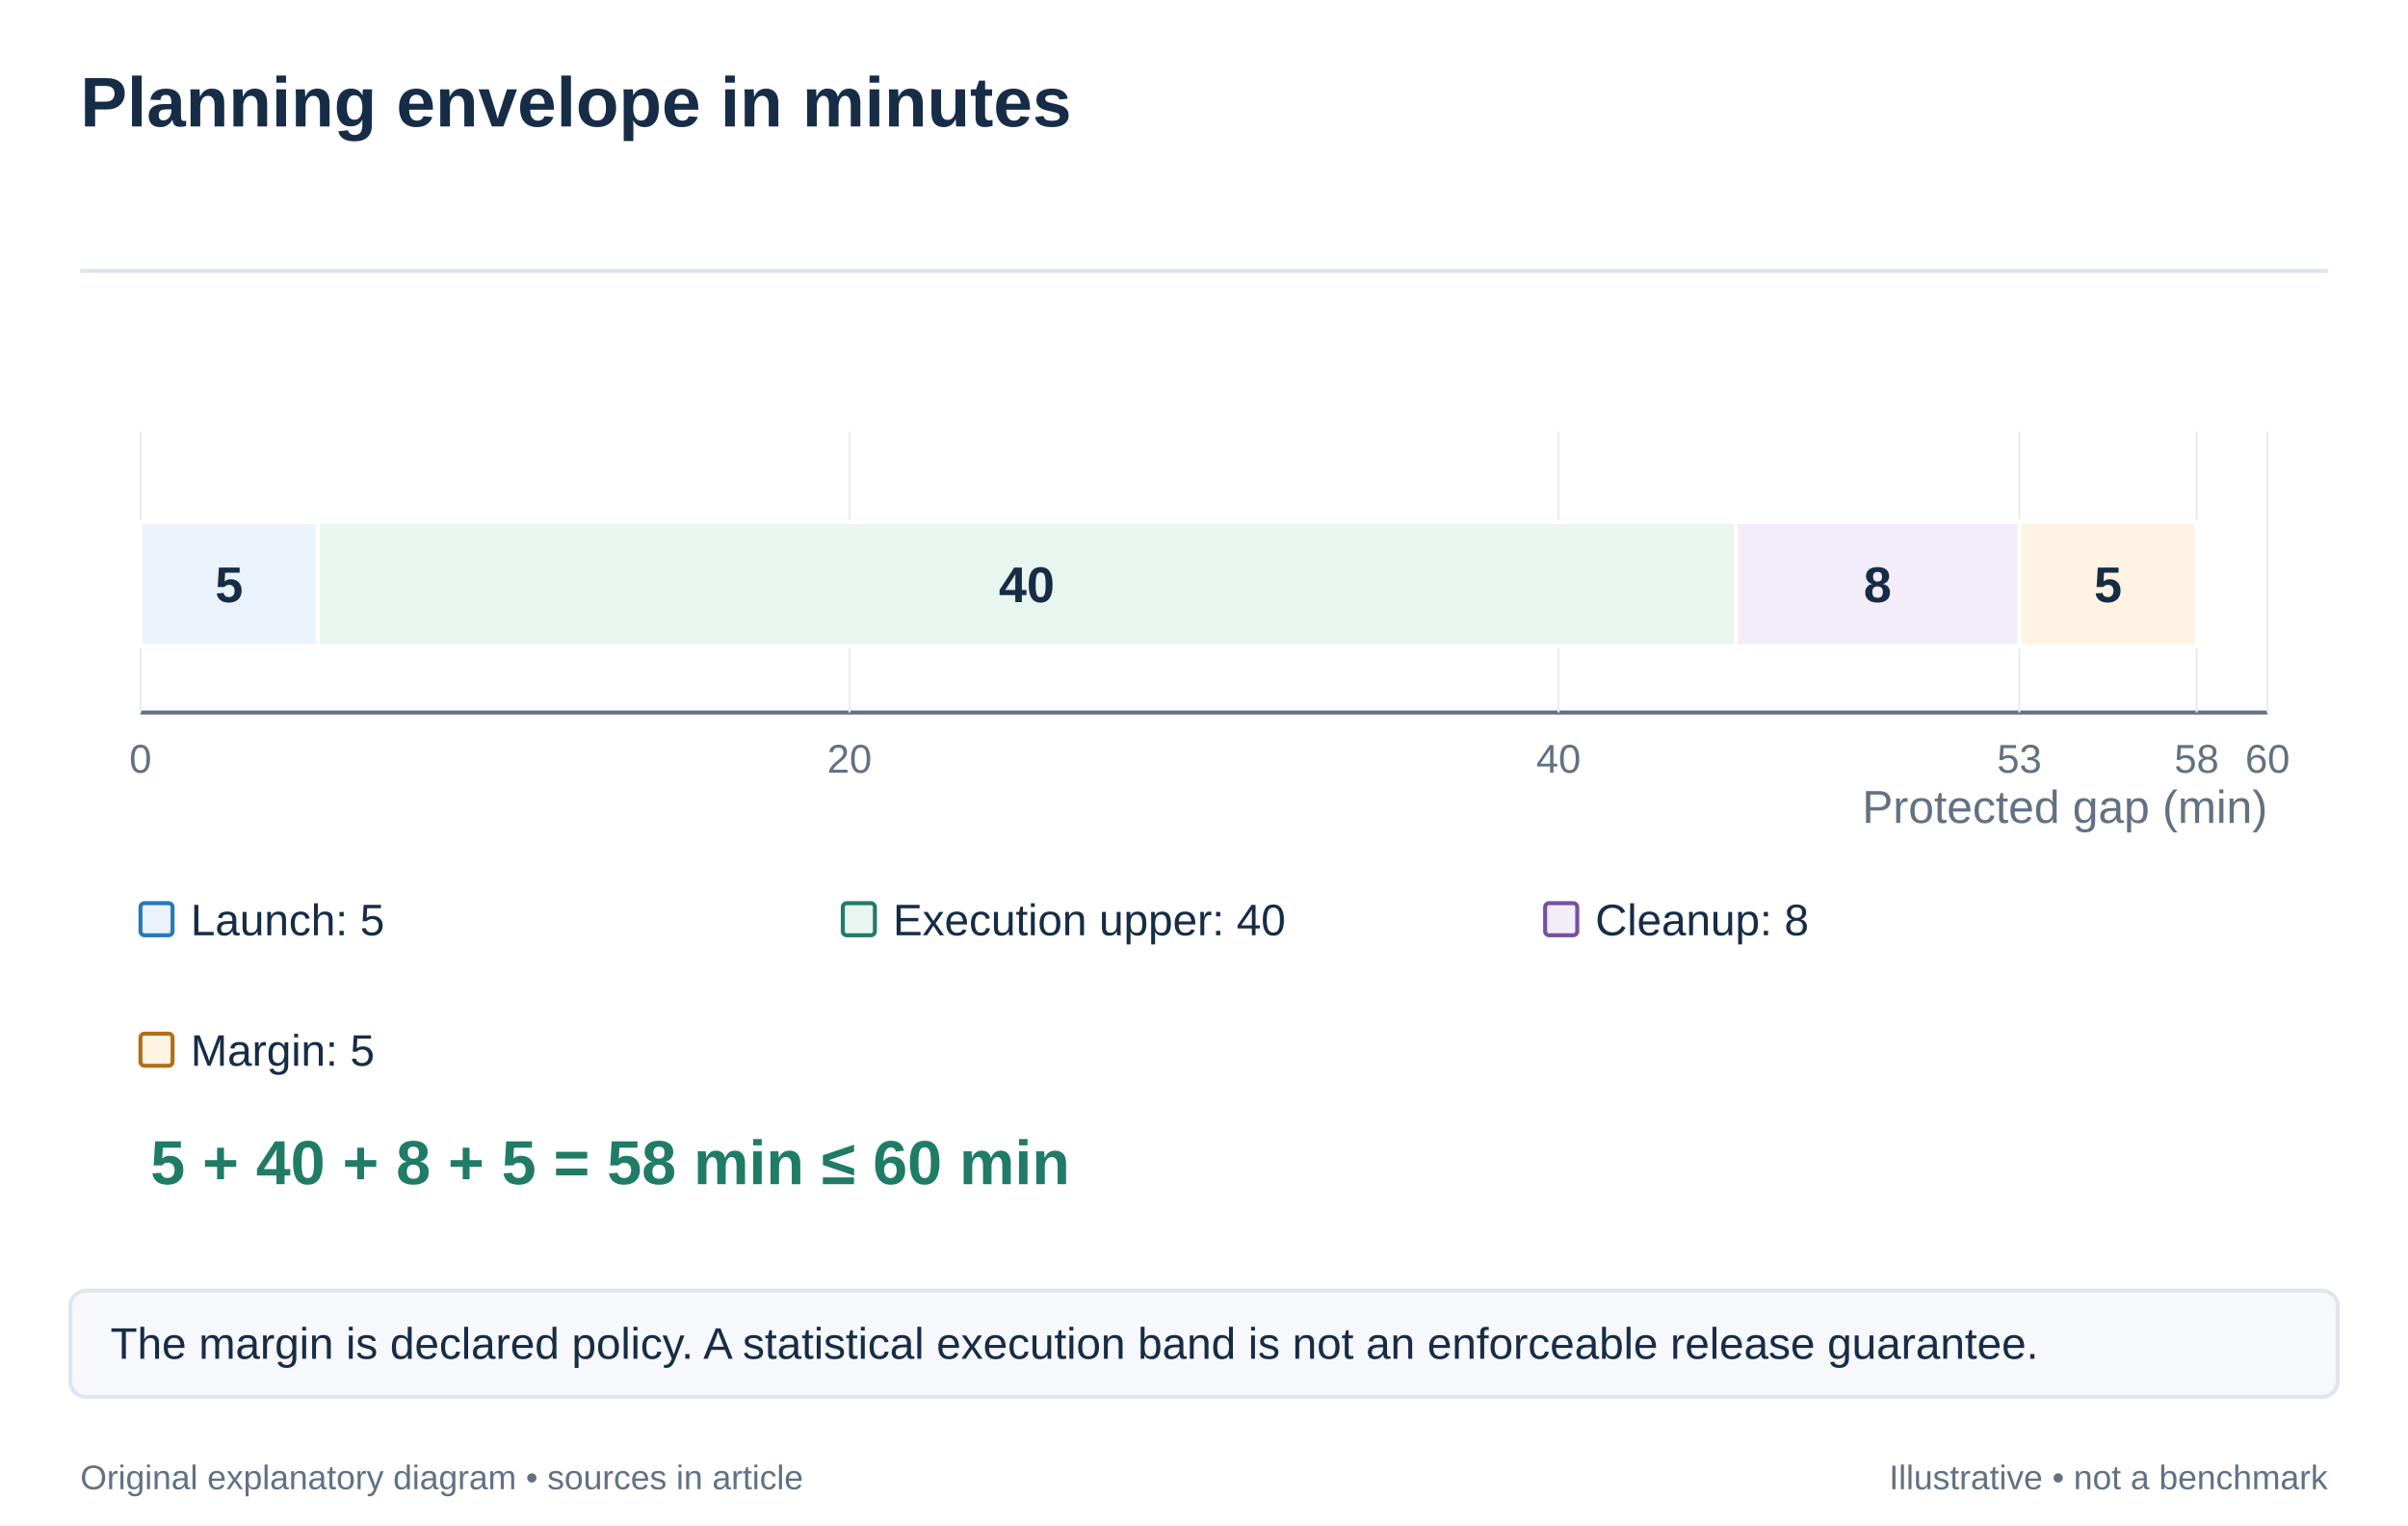
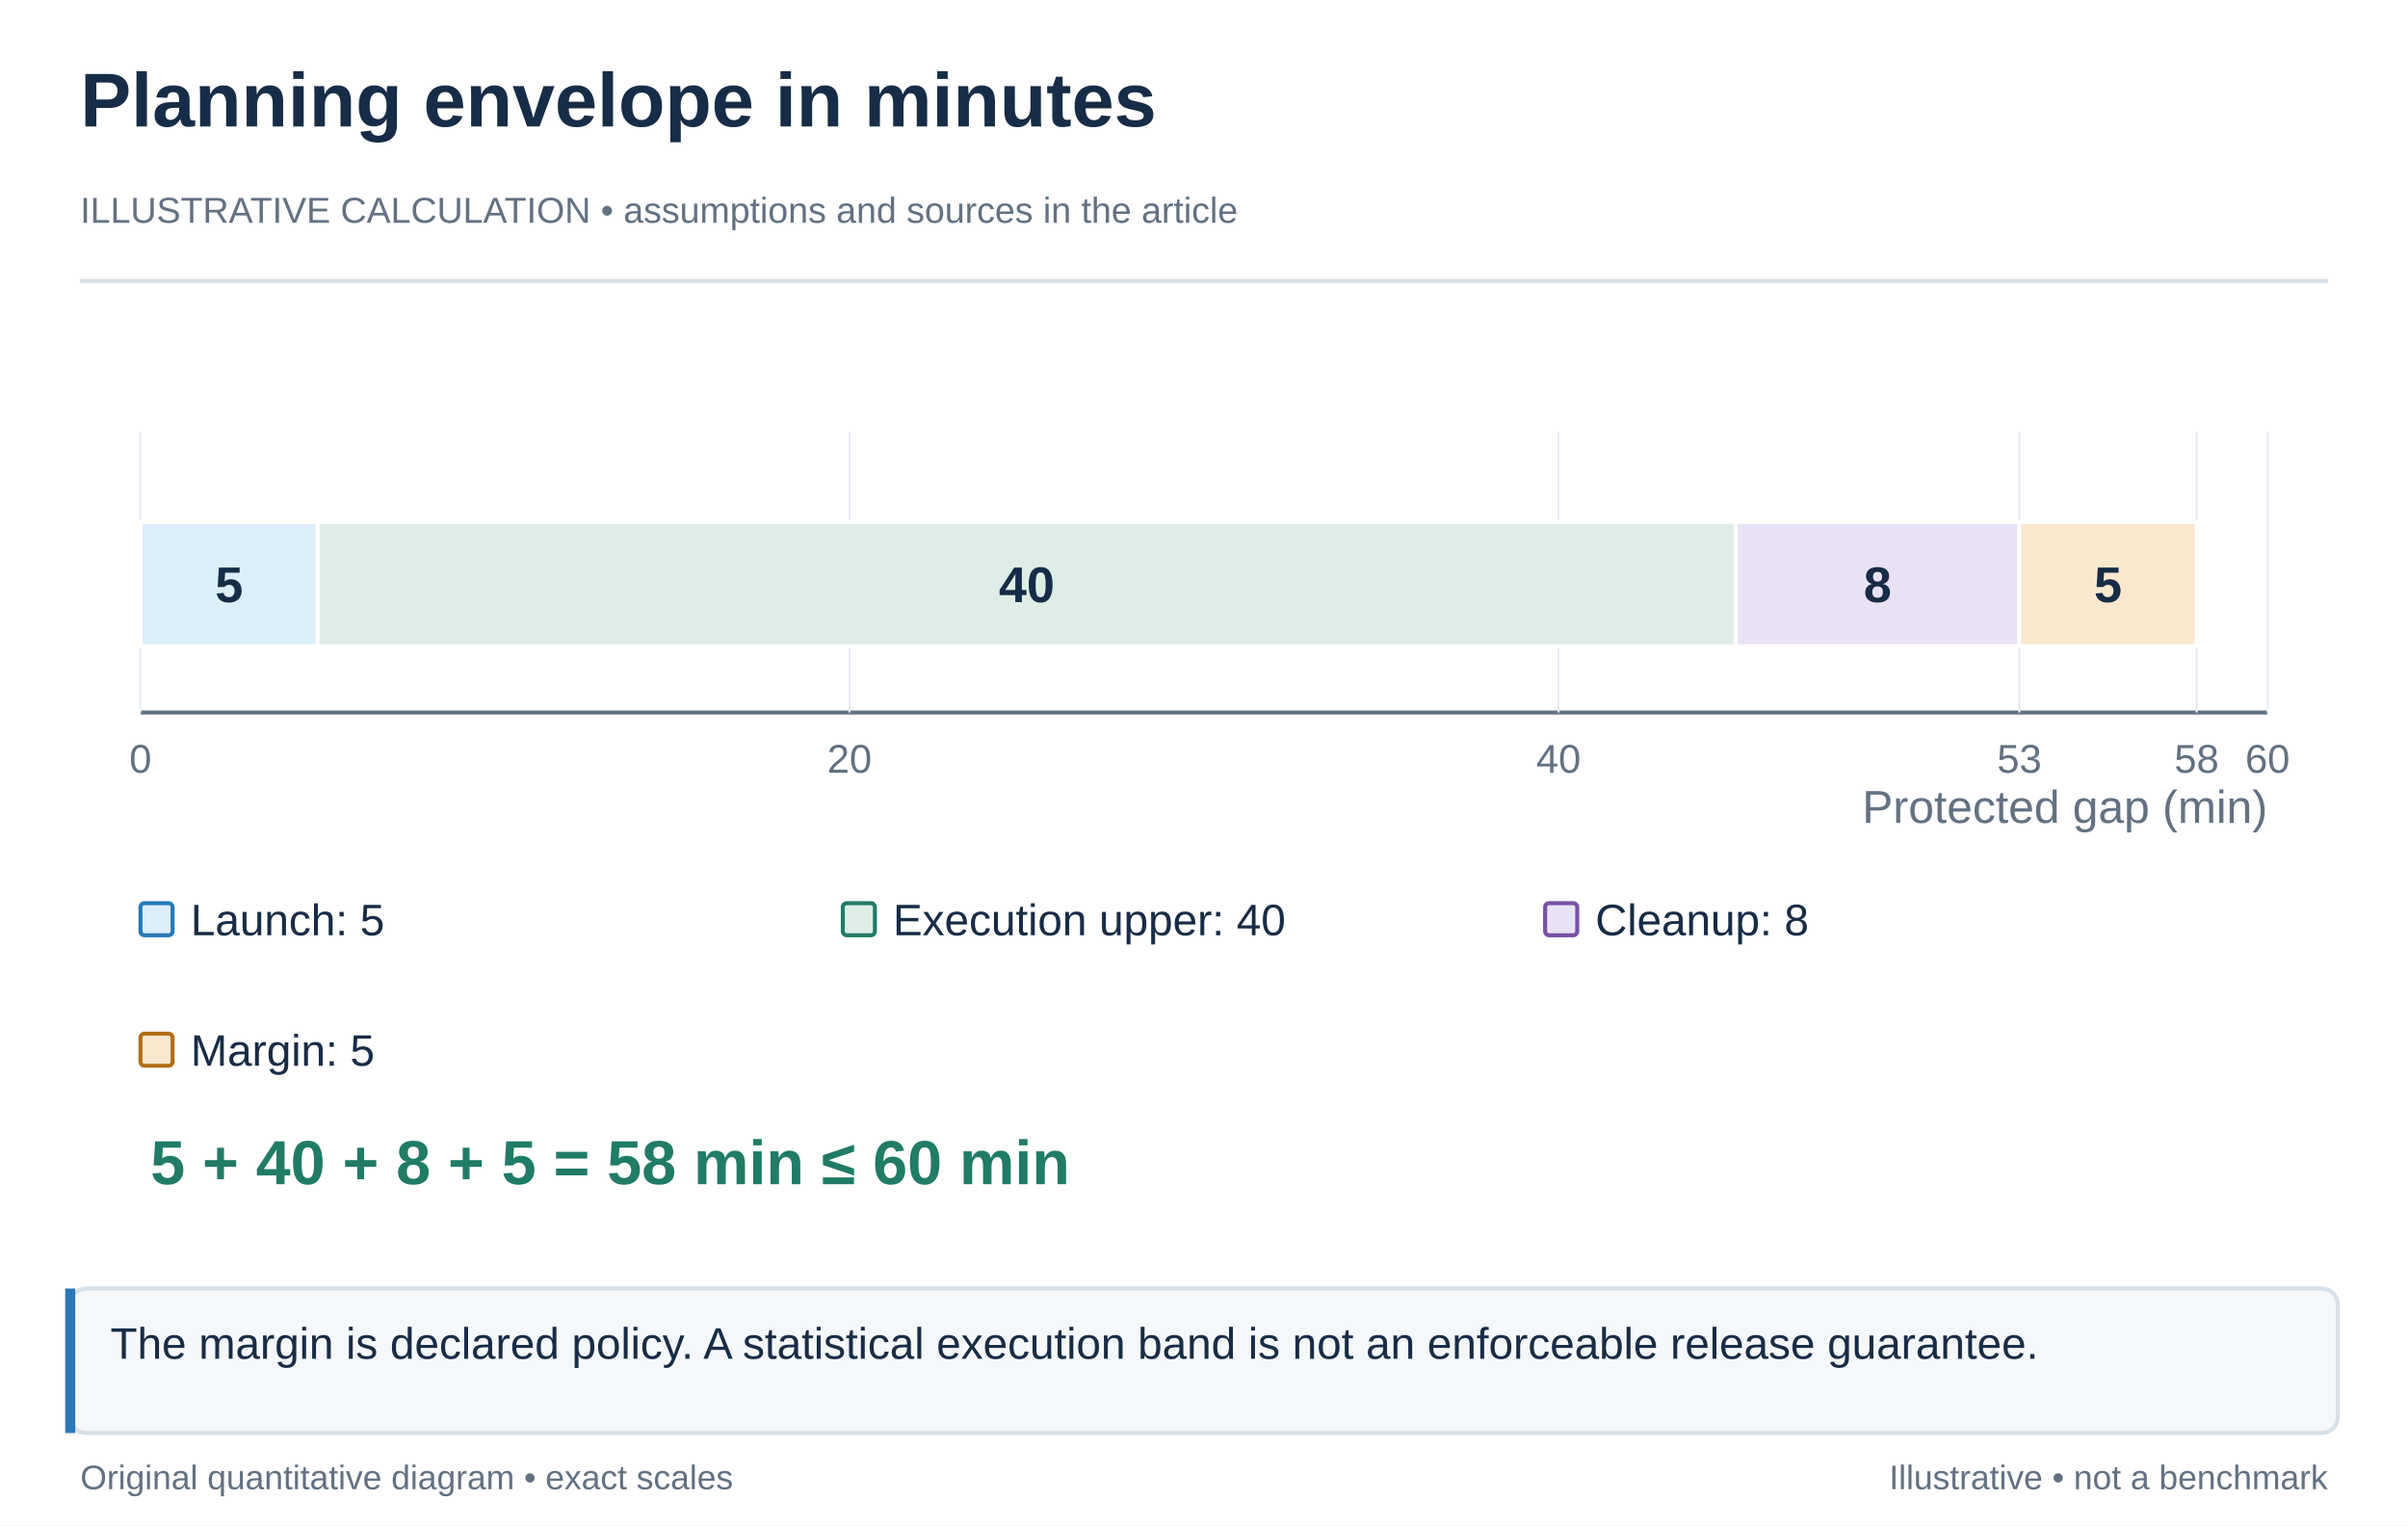
<svg xmlns="http://www.w3.org/2000/svg" width="1200" height="760" viewBox="0 0 1200 760">
  <defs>
    <marker id="a" markerWidth="9" markerHeight="9" refX="8" refY="4" orient="auto-start-reverse">
      <path d="M0,0 L0,8 L9,4 Z" fill="context-stroke" />
    </marker>
    <marker id="a2779b8" markerWidth="9" markerHeight="9" refX="8" refY="4" orient="auto-start-reverse">
      <path d="M0,0 L0,8 L9,4 Z" fill="#2779b8" />
    </marker>
    <marker id="a207b67" markerWidth="9" markerHeight="9" refX="8" refY="4" orient="auto-start-reverse">
      <path d="M0,0 L0,8 L9,4 Z" fill="#207b67" />
    </marker>
    <marker id="a7750a3" markerWidth="9" markerHeight="9" refX="8" refY="4" orient="auto-start-reverse">
      <path d="M0,0 L0,8 L9,4 Z" fill="#7750a3" />
    </marker>
    <marker id="ab16e17" markerWidth="9" markerHeight="9" refX="8" refY="4" orient="auto-start-reverse">
      <path d="M0,0 L0,8 L9,4 Z" fill="#b16e17" />
    </marker>
    <marker id="ab34444" markerWidth="9" markerHeight="9" refX="8" refY="4" orient="auto-start-reverse">
      <path d="M0,0 L0,8 L9,4 Z" fill="#b34444" />
    </marker>
    <marker id="a627183" markerWidth="9" markerHeight="9" refX="8" refY="4" orient="auto-start-reverse">
      <path d="M0,0 L0,8 L9,4 Z" fill="#627183" />
    </marker>
  </defs>
  <rect width="1200" height="760" fill="white" />
  <g font-family="Arial, sans-serif">
-     <text x="40" y="63" fill="#172c46" font-size="35" text-anchor="start" font-weight="bold">Planning envelope in minutes</text>
-     <path d="M40,135 L1160,135" fill="none" stroke="#dce5ee" stroke-width="2" />
+     <text x="40" y="63" fill="#172c46" font-size="38" text-anchor="start" font-weight="bold">Planning envelope in minutes</text>
+     <text x="40" y="111" fill="#627183" font-size="18" text-anchor="start" font-weight="normal">ILLUSTRATIVE CALCULATION • assumptions and sources in the article</text>
+     <path d="M40,140 L1160,140" fill="none" stroke="#d5e0e8" stroke-width="2" />
    <path d="M70,355 L1130,355" fill="none" stroke="#627183" stroke-width="2" />
    <path d="M70.0,355 L70.0,215" fill="none" stroke="#e6ecf2" stroke-width="1" />
    <text x="70.0" y="385" fill="#627183" font-size="20" text-anchor="middle" font-weight="normal">0</text>
    <path d="M423.333,355 L423.333,215" fill="none" stroke="#e6ecf2" stroke-width="1" />
    <text x="423.333" y="385" fill="#627183" font-size="20" text-anchor="middle" font-weight="normal">20</text>
    <path d="M776.667,355 L776.667,215" fill="none" stroke="#e6ecf2" stroke-width="1" />
    <text x="776.667" y="385" fill="#627183" font-size="20" text-anchor="middle" font-weight="normal">40</text>
    <path d="M1006.333,355 L1006.333,215" fill="none" stroke="#e6ecf2" stroke-width="1" />
    <text x="1006.333" y="385" fill="#627183" font-size="20" text-anchor="middle" font-weight="normal">53</text>
    <path d="M1094.667,355 L1094.667,215" fill="none" stroke="#e6ecf2" stroke-width="1" />
    <text x="1094.667" y="385" fill="#627183" font-size="20" text-anchor="middle" font-weight="normal">58</text>
    <path d="M1130.0,355 L1130.0,215" fill="none" stroke="#e6ecf2" stroke-width="1" />
    <text x="1130.0" y="385" fill="#627183" font-size="20" text-anchor="middle" font-weight="normal">60</text>
    <text x="1130" y="410" fill="#627183" font-size="23" text-anchor="end" font-weight="normal">Protected gap (min)</text>
-     <rect x="70" y="260" width="88.333" height="62" rx="0" fill="#eaf3fb" stroke="white" stroke-width="2" />
+     <rect x="70" y="260" width="88.333" height="62" rx="0" fill="#dceef9" stroke="white" stroke-width="2" />
    <text x="114.167" y="300" fill="#172c46" font-size="25" text-anchor="middle" font-weight="bold">5</text>
-     <rect x="158.333" y="260" width="706.667" height="62" rx="0" fill="#e9f5ef" stroke="white" stroke-width="2" />
+     <rect x="158.333" y="260" width="706.667" height="62" rx="0" fill="#deeee6" stroke="white" stroke-width="2" />
    <text x="511.667" y="300" fill="#172c46" font-size="25" text-anchor="middle" font-weight="bold">40</text>
-     <rect x="865" y="260" width="141.333" height="62" rx="0" fill="#f2edf8" stroke="white" stroke-width="2" />
+     <rect x="865" y="260" width="141.333" height="62" rx="0" fill="#e9e2f4" stroke="white" stroke-width="2" />
    <text x="935.667" y="300" fill="#172c46" font-size="25" text-anchor="middle" font-weight="bold">8</text>
-     <rect x="1006.333" y="260" width="88.333" height="62" rx="0" fill="#fff4e3" stroke="white" stroke-width="2" />
+     <rect x="1006.333" y="260" width="88.333" height="62" rx="0" fill="#f9e7ce" stroke="white" stroke-width="2" />
    <text x="1050.5" y="300" fill="#172c46" font-size="25" text-anchor="middle" font-weight="bold">5</text>
-     <rect x="70" y="450" width="16" height="16" rx="2" fill="#eaf3fb" stroke="#2779b8" stroke-width="2" />
+     <rect x="70" y="450" width="16" height="16" rx="2" fill="#dceef9" stroke="#2779b8" stroke-width="2" />
    <text x="95" y="466" fill="#172c46" font-size="22" text-anchor="start" font-weight="normal">Launch: 5</text>
-     <rect x="420" y="450" width="16" height="16" rx="2" fill="#e9f5ef" stroke="#207b67" stroke-width="2" />
+     <rect x="420" y="450" width="16" height="16" rx="2" fill="#deeee6" stroke="#207b67" stroke-width="2" />
    <text x="445" y="466" fill="#172c46" font-size="22" text-anchor="start" font-weight="normal">Execution upper: 40</text>
-     <rect x="770" y="450" width="16" height="16" rx="2" fill="#f2edf8" stroke="#7750a3" stroke-width="2" />
+     <rect x="770" y="450" width="16" height="16" rx="2" fill="#e9e2f4" stroke="#7750a3" stroke-width="2" />
    <text x="795" y="466" fill="#172c46" font-size="22" text-anchor="start" font-weight="normal">Cleanup: 8</text>
-     <rect x="70" y="515" width="16" height="16" rx="2" fill="#fff4e3" stroke="#b16e17" stroke-width="2" />
+     <rect x="70" y="515" width="16" height="16" rx="2" fill="#f9e7ce" stroke="#b16e17" stroke-width="2" />
    <text x="95" y="531" fill="#172c46" font-size="22" text-anchor="start" font-weight="normal">Margin: 5</text>
    <text x="75" y="590" fill="#207b67" font-size="31" text-anchor="start" font-weight="bold">5 + 40 + 8 + 5 = 58 min ≤ 60 min</text>
-     <rect x="35" y="643" width="1130" height="53" rx="8" fill="#f6f8fb" stroke="#dfe6ed" stroke-width="2" />
+     <rect x="35" y="642" width="1130" height="72" rx="8" fill="#f5f8fa" stroke="#d5e0e8" stroke-width="2" />
+     <path d="M35,642 L35,714" fill="none" stroke="#2779b8" stroke-width="5" />
    <text x="55" y="677" fill="#172c46" font-size="22" text-anchor="start" font-weight="normal">The margin is declared policy. A statistical execution band is not an enforceable release guarantee.</text>
-     <text x="40" y="742" fill="#627183" font-size="17" text-anchor="start" font-weight="normal">Original explanatory diagram • sources in article</text>
+     <text x="40" y="742" fill="#627183" font-size="17" text-anchor="start" font-weight="normal">Original quantitative diagram • exact scales</text>
    <text x="1160" y="742" fill="#627183" font-size="17" text-anchor="end" font-weight="normal">Illustrative • not a benchmark</text>
  </g>
</svg>
